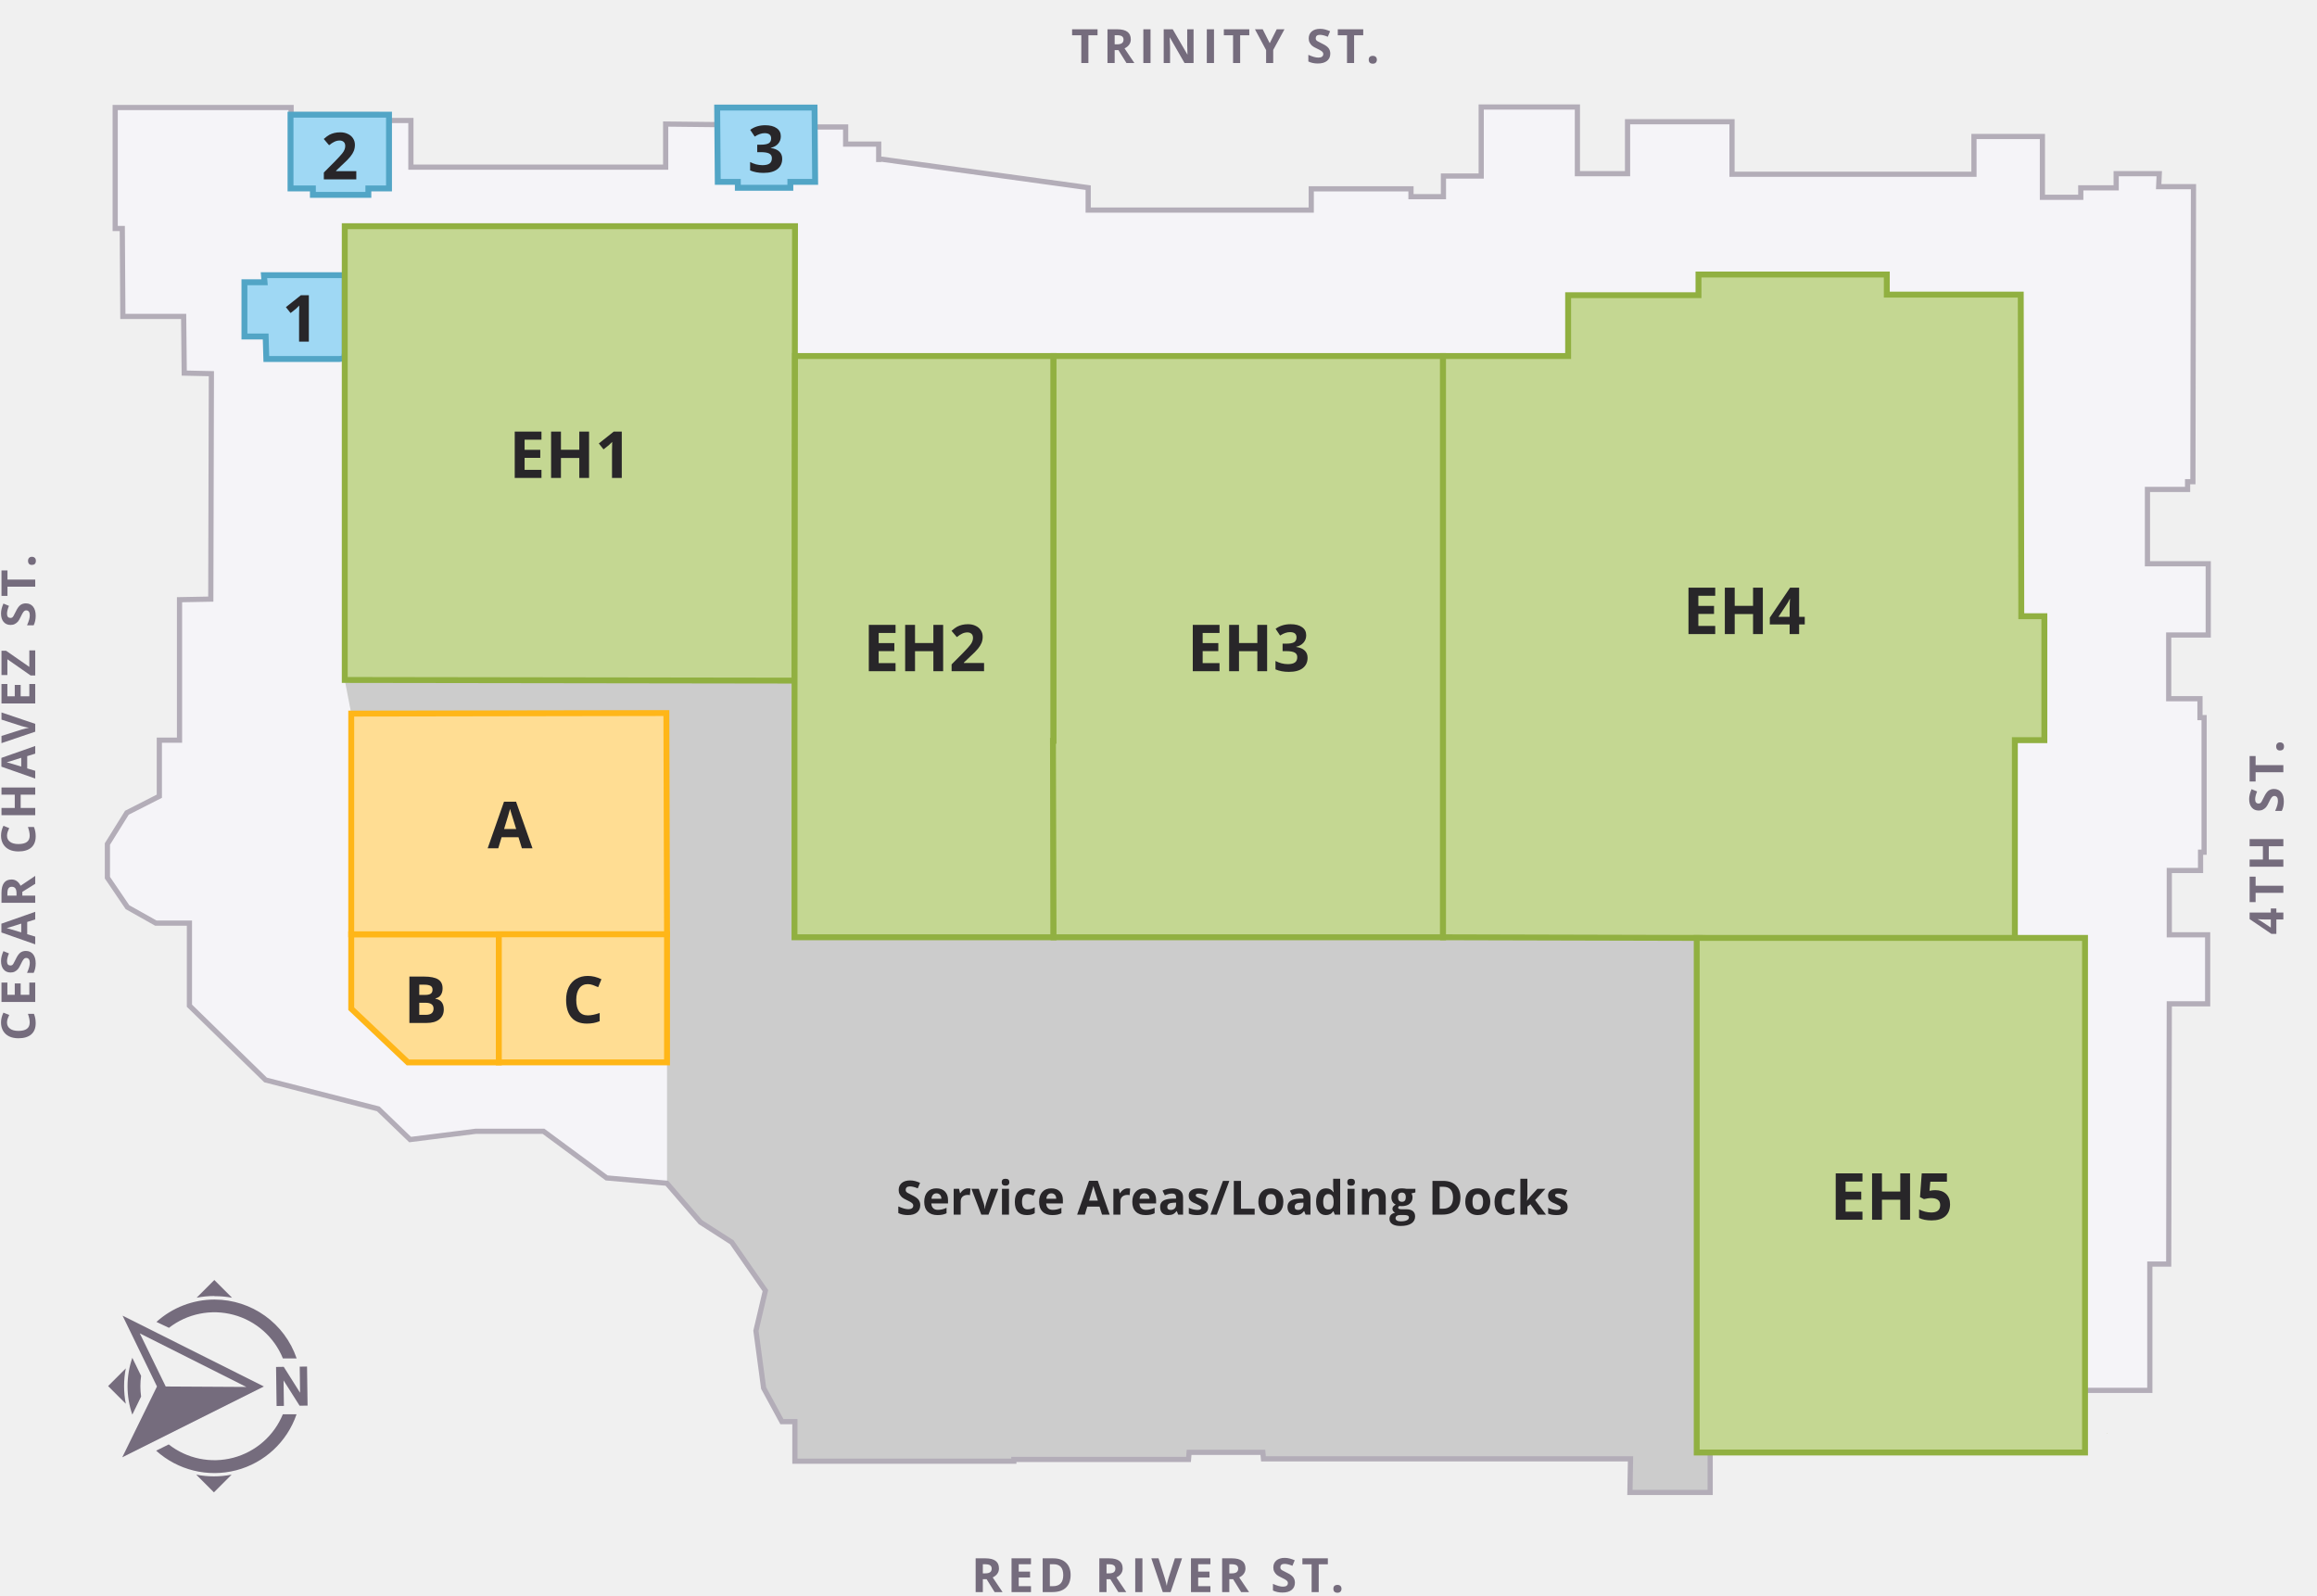
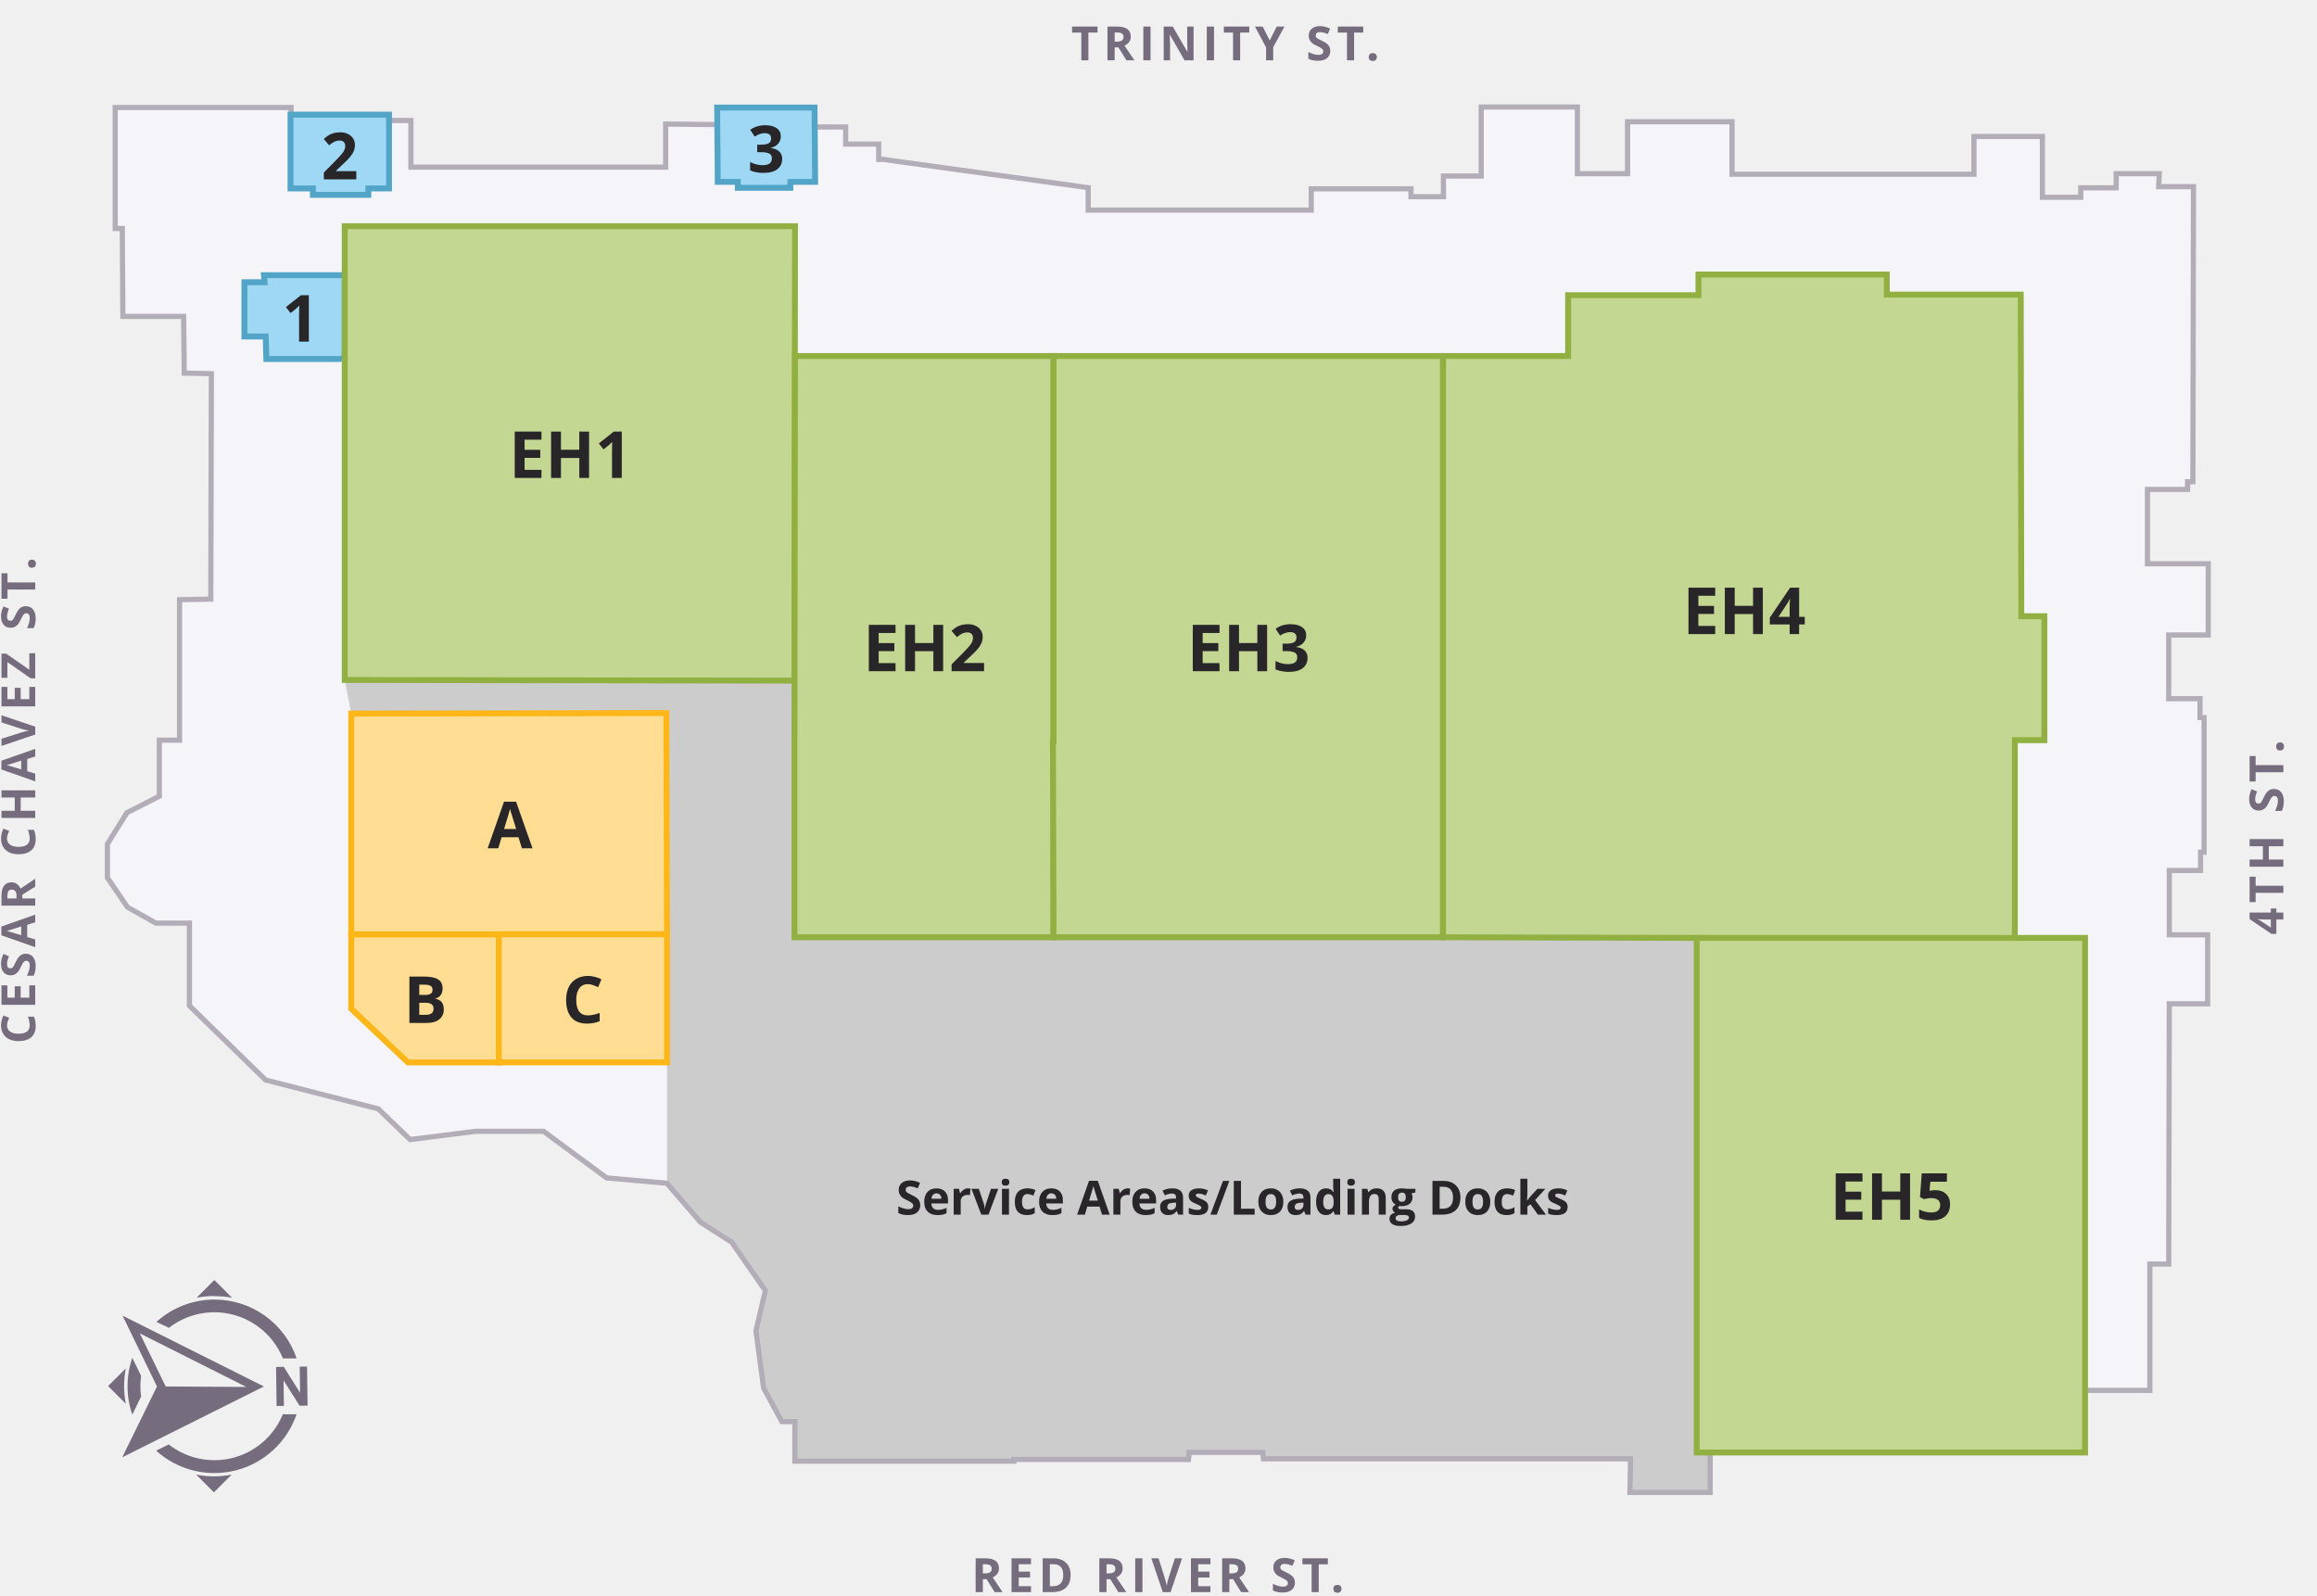
<svg xmlns="http://www.w3.org/2000/svg" id="Level_1" data-name="Level 1" viewBox="0 0 392.63 270.38" style="zoom: 1;">
  <defs>
    <style>.cls-1{fill:#ccc;}.cls-2{fill:#f5f4f8;}.cls-3,.cls-4,.cls-5,.cls-6{fill:none;}.cls-3{stroke:#000;stroke-width:0.22px;}.cls-3,.cls-6,.cls-9{stroke-miterlimit:3.86;}.cls-4{stroke:#fff;stroke-width:0.84px;stroke-dasharray:0.84 0.84;}.cls-5{stroke:#7e702d;stroke-linecap:round;stroke-linejoin:round;stroke-width:0.02px;}.cls-6{stroke:#b3adb8;stroke-linecap:square;stroke-width:0.88px;}.cls-7{fill:#9fd8f4;stroke:#52a5c6;}.cls-7,.cls-8{stroke-miterlimit:10;}.cls-8{fill:#c4d792;stroke:#91b041;}.cls-9{fill:#ffdd93;stroke:#ffb618;}.cls-10,.cls-11,.cls-12{isolation:isolate;font-family:OpenSans-Semibold, Open Sans;font-weight:700;}.cls-10{font-size:11px;}.cls-10,.cls-11{fill:#282629;}.cls-11,.cls-12{font-size:8px;}.cls-12,.cls-13{fill:#756c7d;}.cls-12{letter-spacing:0.1em;}</style>
  </defs>
  <path class="cls-1" d="M35.77,85.29l0,16.23-5.3.1v23.8H27v9.5l-5.5,2.8-3.3,5.3v5.7l3.4,5,4.8,2.7h5.7v14L45,183l19.1,4.9,5.4,5.2,11.1-1.4h11.5l10.7,7.9,10.2.9,5.7,6.6,5.3,3.4,5.7,8.2-1.6,6.8,1.3,9.7,3.1,5.7h2.2v6.7h37.1v-.3h29.6l.1-1.2H214l.1,1.1h62.2l-.1,5.7h13.6V112L35.77,85.29" />
  <polygon class="cls-2" points="49.23 19.82 49.23 18.32 45.52 18.32 41.83 18.32 38.13 18.32 34.42 18.32 30.73 18.32 27.02 18.32 23.32 18.32 19.63 18.32 19.63 20.82 19.63 23.32 19.63 25.82 19.63 28.32 19.63 30.82 19.63 33.33 19.63 35.83 19.63 38.33 21.23 38.33 20.82 53.33 31.13 53.63 31.23 63.23 35.83 63.33 35.73 101.92 30.73 101.92 30.73 104.92 30.73 107.83 30.73 110.83 30.73 113.72 30.73 116.72 30.73 119.63 30.73 122.63 30.73 125.53 30.23 125.53 29.82 125.53 29.32 125.53 28.93 125.53 28.52 125.63 28.02 125.63 27.63 125.63 27.23 125.63 27.13 126.83 27.13 128.03 27.13 129.13 27.13 130.32 27.13 131.53 27.13 132.72 27.13 133.93 27.13 135.13 26.43 135.43 25.73 135.82 25.13 136.13 24.43 136.53 23.82 136.82 23.13 137.22 22.43 137.53 21.82 137.93 21.43 138.53 20.93 139.13 20.52 139.82 20.13 140.43 19.63 141.03 19.23 141.72 18.82 142.32 18.32 142.93 18.32 143.63 18.32 144.43 18.43 145.13 18.43 145.82 18.43 146.53 18.43 147.22 18.43 147.93 18.43 148.72 18.82 149.32 19.23 149.93 19.73 150.53 20.13 151.13 20.52 151.72 21.02 152.32 21.43 152.93 21.82 153.53 22.43 153.82 23.02 154.22 23.63 154.53 24.23 154.82 24.82 155.13 25.43 155.43 26.02 155.82 26.63 156.13 27.32 156.13 28.02 156.13 28.73 156.13 29.43 156.13 30.13 156.13 30.93 156.13 31.63 156.13 32.33 156.13 32.33 157.93 32.33 159.63 32.33 161.43 32.33 163.22 32.33 165.03 32.42 166.72 32.42 168.53 32.42 170.32 34.02 171.93 35.52 173.43 37.13 175.03 38.73 176.53 40.33 178.13 41.92 179.72 43.52 181.22 45.02 182.82 47.42 183.43 49.83 184.03 52.23 184.63 54.63 185.32 57.02 185.93 59.42 186.53 61.83 187.13 64.22 187.72 64.92 188.43 65.63 189.03 66.22 189.72 66.92 190.32 67.63 191.03 68.22 191.63 68.92 192.22 69.63 192.93 70.92 192.72 72.33 192.53 73.63 192.43 75.03 192.22 76.42 192.03 77.72 191.93 79.13 191.72 80.42 191.53 81.92 191.53 83.42 191.53 84.83 191.53 86.33 191.53 87.83 191.53 89.22 191.53 90.72 191.53 92.22 191.53 93.53 192.53 94.92 193.53 96.22 194.53 97.63 195.53 98.92 196.53 100.22 197.53 101.63 198.53 102.92 199.53 113.03 200.53 113.03 180.13 69.22 180.03 59.52 170.93 59.52 120.92 58.42 115.22 58.42 104.22 58.42 38.33 134.82 38.33 134.82 60.42 265.73 60.33 265.73 50.02 287.82 50.02 287.93 46.73 319.52 46.52 319.73 49.92 342.43 49.92 342.52 104.42 346.02 104.63 346.13 125.33 341.43 125.42 341.73 160.03 353.23 160.03 353.43 173.53 353.43 183.13 353.43 192.72 353.43 235.63 364.32 235.63 364.32 214.13 367.43 214.13 367.52 170.22 374.13 169.93 374.13 158.43 367.52 158.43 367.52 147.43 372.82 147.43 372.82 144.32 373.43 144.32 373.23 121.72 372.63 121.63 372.63 118.63 367.73 118.22 367.73 107.83 374.02 107.63 373.93 95.63 363.73 95.63 363.93 82.83 364.73 82.83 365.63 82.83 366.43 82.83 367.32 82.83 368.13 82.83 369.02 82.83 369.82 82.83 370.73 82.83 370.73 82.63 370.73 82.42 370.73 82.33 370.73 82.13 370.73 82.03 370.73 81.83 370.73 81.72 370.73 81.53 370.82 81.53 370.93 81.53 371.02 81.53 371.13 81.53 371.23 81.53 371.32 81.53 371.43 81.53 371.52 81.53 371.52 75.33 371.52 69.03 371.52 62.83 371.52 56.63 371.52 50.33 371.52 44.13 371.52 37.83 371.52 31.63 365.52 31.63 365.93 29.43 358.63 29.43 358.82 31.93 353.13 31.93 352.73 33.42 346.02 33.42 346.02 23.43 334.73 23.23 334.73 29.43 293.43 29.52 293.43 20.63 275.73 20.63 275.82 29.52 267.13 29.52 267.23 18.13 250.93 18.13 251.03 29.93 244.53 29.93 244.53 33.42 239.13 33.42 239.03 32.02 222.13 32.02 222.13 35.63 184.32 35.63 184.03 31.82 174.82 30.52 171.13 30.02 167.43 29.52 163.72 29.02 160.03 28.52 156.32 28.02 152.63 27.52 149.03 27.02 149.03 24.73 143.13 24.43 143.22 21.63 138.13 22.02 121.13 21.23 112.83 21.23 112.72 28.32 69.83 28.32 69.63 20.52 49.23 19.82" />
  <rect class="cls-2" x="44.73" y="57.42" width="3.2" height="3.1" />
  <polygon class="cls-3" points="121.53 18.23 138.03 18.23 138.13 30.82 133.93 30.82 133.93 31.82 125.03 31.82 125.03 30.82 121.63 30.82 121.53 18.23" />
  <polygon class="cls-3" points="49.33 19.43 63.83 19.43 63.83 30.32 60.83 30.32 60.83 31.32 52.63 31.32 52.63 30.32 49.33 30.32 49.33 19.43" />
  <line class="cls-4" x1="134.72" y1="60.63" x2="134.72" y2="114.43" />
  <line class="cls-5" x1="334.73" y1="23.22" x2="345.73" y2="23.22" />
  <path class="cls-6" d="M69.63,28.32v-7.9h-5.8v-1H49.33v-1.2H19.52v20.5h1.2l.1,14.9h10.3l.1,9.6,4.6.1-.1,38.2-5.3.1v23.8H27v9.5l-5.5,2.8-3.3,5.3v5.7l3.4,5,4.8,2.7h5.7v14L45,183l19.1,4.9,5.4,5.2,11.1-1.4h11.5l10.7,7.9,10.2.9,5.7,6.6,5.3,3.4,5.7,8.2-1.6,6.8,1.3,9.7,3.1,5.7h2.2v6.7h37.1v-.3h29.6l.1-1.2H214l.1,1.1h62.2l-.1,5.7h13.6v-17l63.6-.3h10.9v-21.4h3.2l.1-44.1h6.5v-11.7h-6.5v-10.9h5.3v-3.1h.6v-22.8h-.7v-3.2h-5.3v-10.8h6.7V95.53h-10.3V82.93h6.8v-1.3h.9l.1-50h-5.9l.1-2.2h-7.3v2.4h-6v1.6h-6.5V23.13h-11.6v6.4h-41v-8.9h-17.7v8.8h-8.5V18.13H251v11.7h-6.4v3.5h-5.5V32h-16.9v3.6h-37.8v-3.8L149,26.92m-.1.1v-2.6h-5.6m0,0v-2.9h-5.6l.1-3-16-.2v2.8l-9-.1v7.3H69.63" />
  <polygon class="cls-5" points="357.02 242.93 357.13 242.93 357.13 242.93 357.02 242.93" />
  <polygon id="clickable-Meeting_Room_2" data-name="clickable-Meeting Room 2" class="cls-7" points="49.23 19.43 65.92 19.43 65.92 31.93 62.42 31.93 62.42 33.02 53.02 33.02 53.02 31.93 49.23 31.93 49.23 19.43" />
  <polygon id="clickable-Meeting_Room_1" data-name="clickable-Meeting Room 1" class="cls-7" points="41.42 47.83 44.83 47.83 44.73 46.63 57.52 46.63 58.42 46.63 58.42 47.92 58.42 59.83 58.33 60.73 57.52 60.83 45.13 60.83 45.02 57.02 41.42 57.02 41.42 47.83" />
  <polygon id="clickable-Meeting_Room_3" data-name="clickable-Meeting Room 3" class="cls-7" points="121.53 18.23 138.03 18.23 138.13 30.82 133.93 30.82 133.93 31.82 125.03 31.82 125.03 30.82 121.63 30.82 121.53 18.23" />
  <polygon id="clickable-Exhibit_Hall_1" data-name="clickable-Exhibit Hall 1" class="cls-8" points="134.72 38.33 58.42 38.33 58.42 115.22 134.63 115.33 134.72 38.33" />
  <polygon id="clickable-Exhibit_Hall_2" data-name="clickable-Exhibit Hall 2" class="cls-8" points="134.72 60.33 134.63 125.53 134.63 125.53 134.63 158.82 178.53 158.82 178.53 60.33 178.53 60.33 134.72 60.33" />
  <polygon id="clickable-Exhibit_Hall_3" data-name="clickable-Exhibit Hall 3" class="cls-8" points="178.53 60.33 178.53 125.53 178.43 125.53 178.53 158.82 244.53 158.82 244.53 60.33 178.53 60.33" />
  <polygon id="clickable-Exhibit_Hall_4" data-name="clickable-Exhibit Hall 4" class="cls-8" points="287.52 158.93 244.53 158.82 244.53 60.33 265.73 60.33 265.73 50.02 287.82 50.02 287.82 46.52 319.73 46.52 319.73 49.92 342.43 49.92 342.52 104.42 346.43 104.42 346.43 125.42 341.43 125.42 341.43 160.03 287.52 158.93" />
  <rect id="clickable-Exhibit_Hall_5" data-name="clickable-Exhibit Hall 5" class="cls-8" x="287.52" y="158.93" width="65.8" height="87.2" />
  <polygon id="clickable-Ballroom_B" data-name="clickable-Ballroom B" class="cls-9" points="84.53 180.03 69.13 180.03 59.52 170.93 59.52 158.32 84.53 158.32 84.53 180.03" />
  <polygon id="clickable-Ballroom_A" data-name="clickable-Ballroom A" class="cls-9" points="113.03 158.32 59.52 158.32 59.52 120.92 112.92 120.83 113.03 158.32" />
  <rect id="clickable-Ballroom_C" data-name="clickable-Ballroom C" class="cls-9" x="84.53" y="158.32" width="28.5" height="21.7" />
  <text class="cls-10" transform="translate(86.24 80.99)">EH1</text>
  <text class="cls-10" transform="translate(47.79 57.89)">1</text>
  <text class="cls-10" transform="translate(54.44 30.39)">2</text>
  <text class="cls-10" transform="translate(126.69 29.19)">3</text>
  <text class="cls-10" transform="translate(82.64 143.74)">A</text>
  <text class="cls-10" transform="translate(68.39 173.34)">B</text>
  <text class="cls-10" transform="translate(95.29 173.34)">C</text>
  <text class="cls-10" transform="translate(146.24 113.74)">EH2</text>
  <text class="cls-10" transform="translate(201.14 113.74)">EH3</text>
  <text class="cls-10" transform="translate(285.14 107.44)">EH4</text>
  <text class="cls-10" transform="translate(310.09 206.69)">EH5</text>
  <text class="cls-11" transform="translate(151.85 205.82)">Service Areas/Loading Docks</text>
-   <text x="37.444px" font-family="Sans Serif" y="4.814px" text-anchor="middle" class="cls-12" font-size="px" transform="translate(170.2 5.87)">TRINITY ST.</text>
+   <text x="37.444px" font-family="Sans Serif" y="4.35px" text-anchor="middle" class="cls-12" font-size="5px" transform="translate(170.2 5.87)">TRINITY ST.</text>
  <text class="cls-12" transform="translate(164.61 269.78)">RED RIVER ST.</text>
  <text y="367.275px" translate="translate" transform="rotate(270 17.11719 -2.539062)" class="cls-12" x="-143.805px">4TH ST.</text>
-   <text y="0px" transform="translate(5.97 176.94) rotate(-90)" class="cls-12" x="0.535px">CESAR CHAVEZ ST.</text>
+   <text y="0px" transform="translate(5.97 176.94) rotate(-90)" class="cls-12" x="0.056px">CESAR CHAVEZ ST.</text>
  <path class="cls-13" d="M36.36,220.21A14.66,14.66,0,0,0,26.51,224L28.63,225a12.54,12.54,0,0,1,19.31,5.19h2.33A14.72,14.72,0,0,0,36.36,220.21ZM23.91,236.65a12.68,12.68,0,0,1,0-3.51l-1.49-3.06a14.78,14.78,0,0,0,0,9.63Zm26.34,3H47.93a12.54,12.54,0,0,1-19.34,5.11l-2.13,1.06a14.72,14.72,0,0,0,23.79-6.16Zm-17,10.23a15.53,15.53,0,0,0,6,0l-3,3Zm3.07-30.27a15.42,15.42,0,0,0-3,.29l3-3,3,3A15.42,15.42,0,0,0,36.36,219.64Zm-15,18.26-3-3,3-3a15.53,15.53,0,0,0,0,6Z" />
  <path class="cls-13" d="M44.72,234.94l-23.95-12,5.83,12-5.88,12Zm-16.64,0-4.39-9,18.05,9.08Z" />
  <polygon class="cls-13" points="46.87 238.25 46.78 231.63 48.08 231.61 50.85 236 50.79 231.58 52.03 231.56 52.12 238.18 50.77 238.2 48.05 233.91 48.11 238.23 46.87 238.25" />
</svg>
